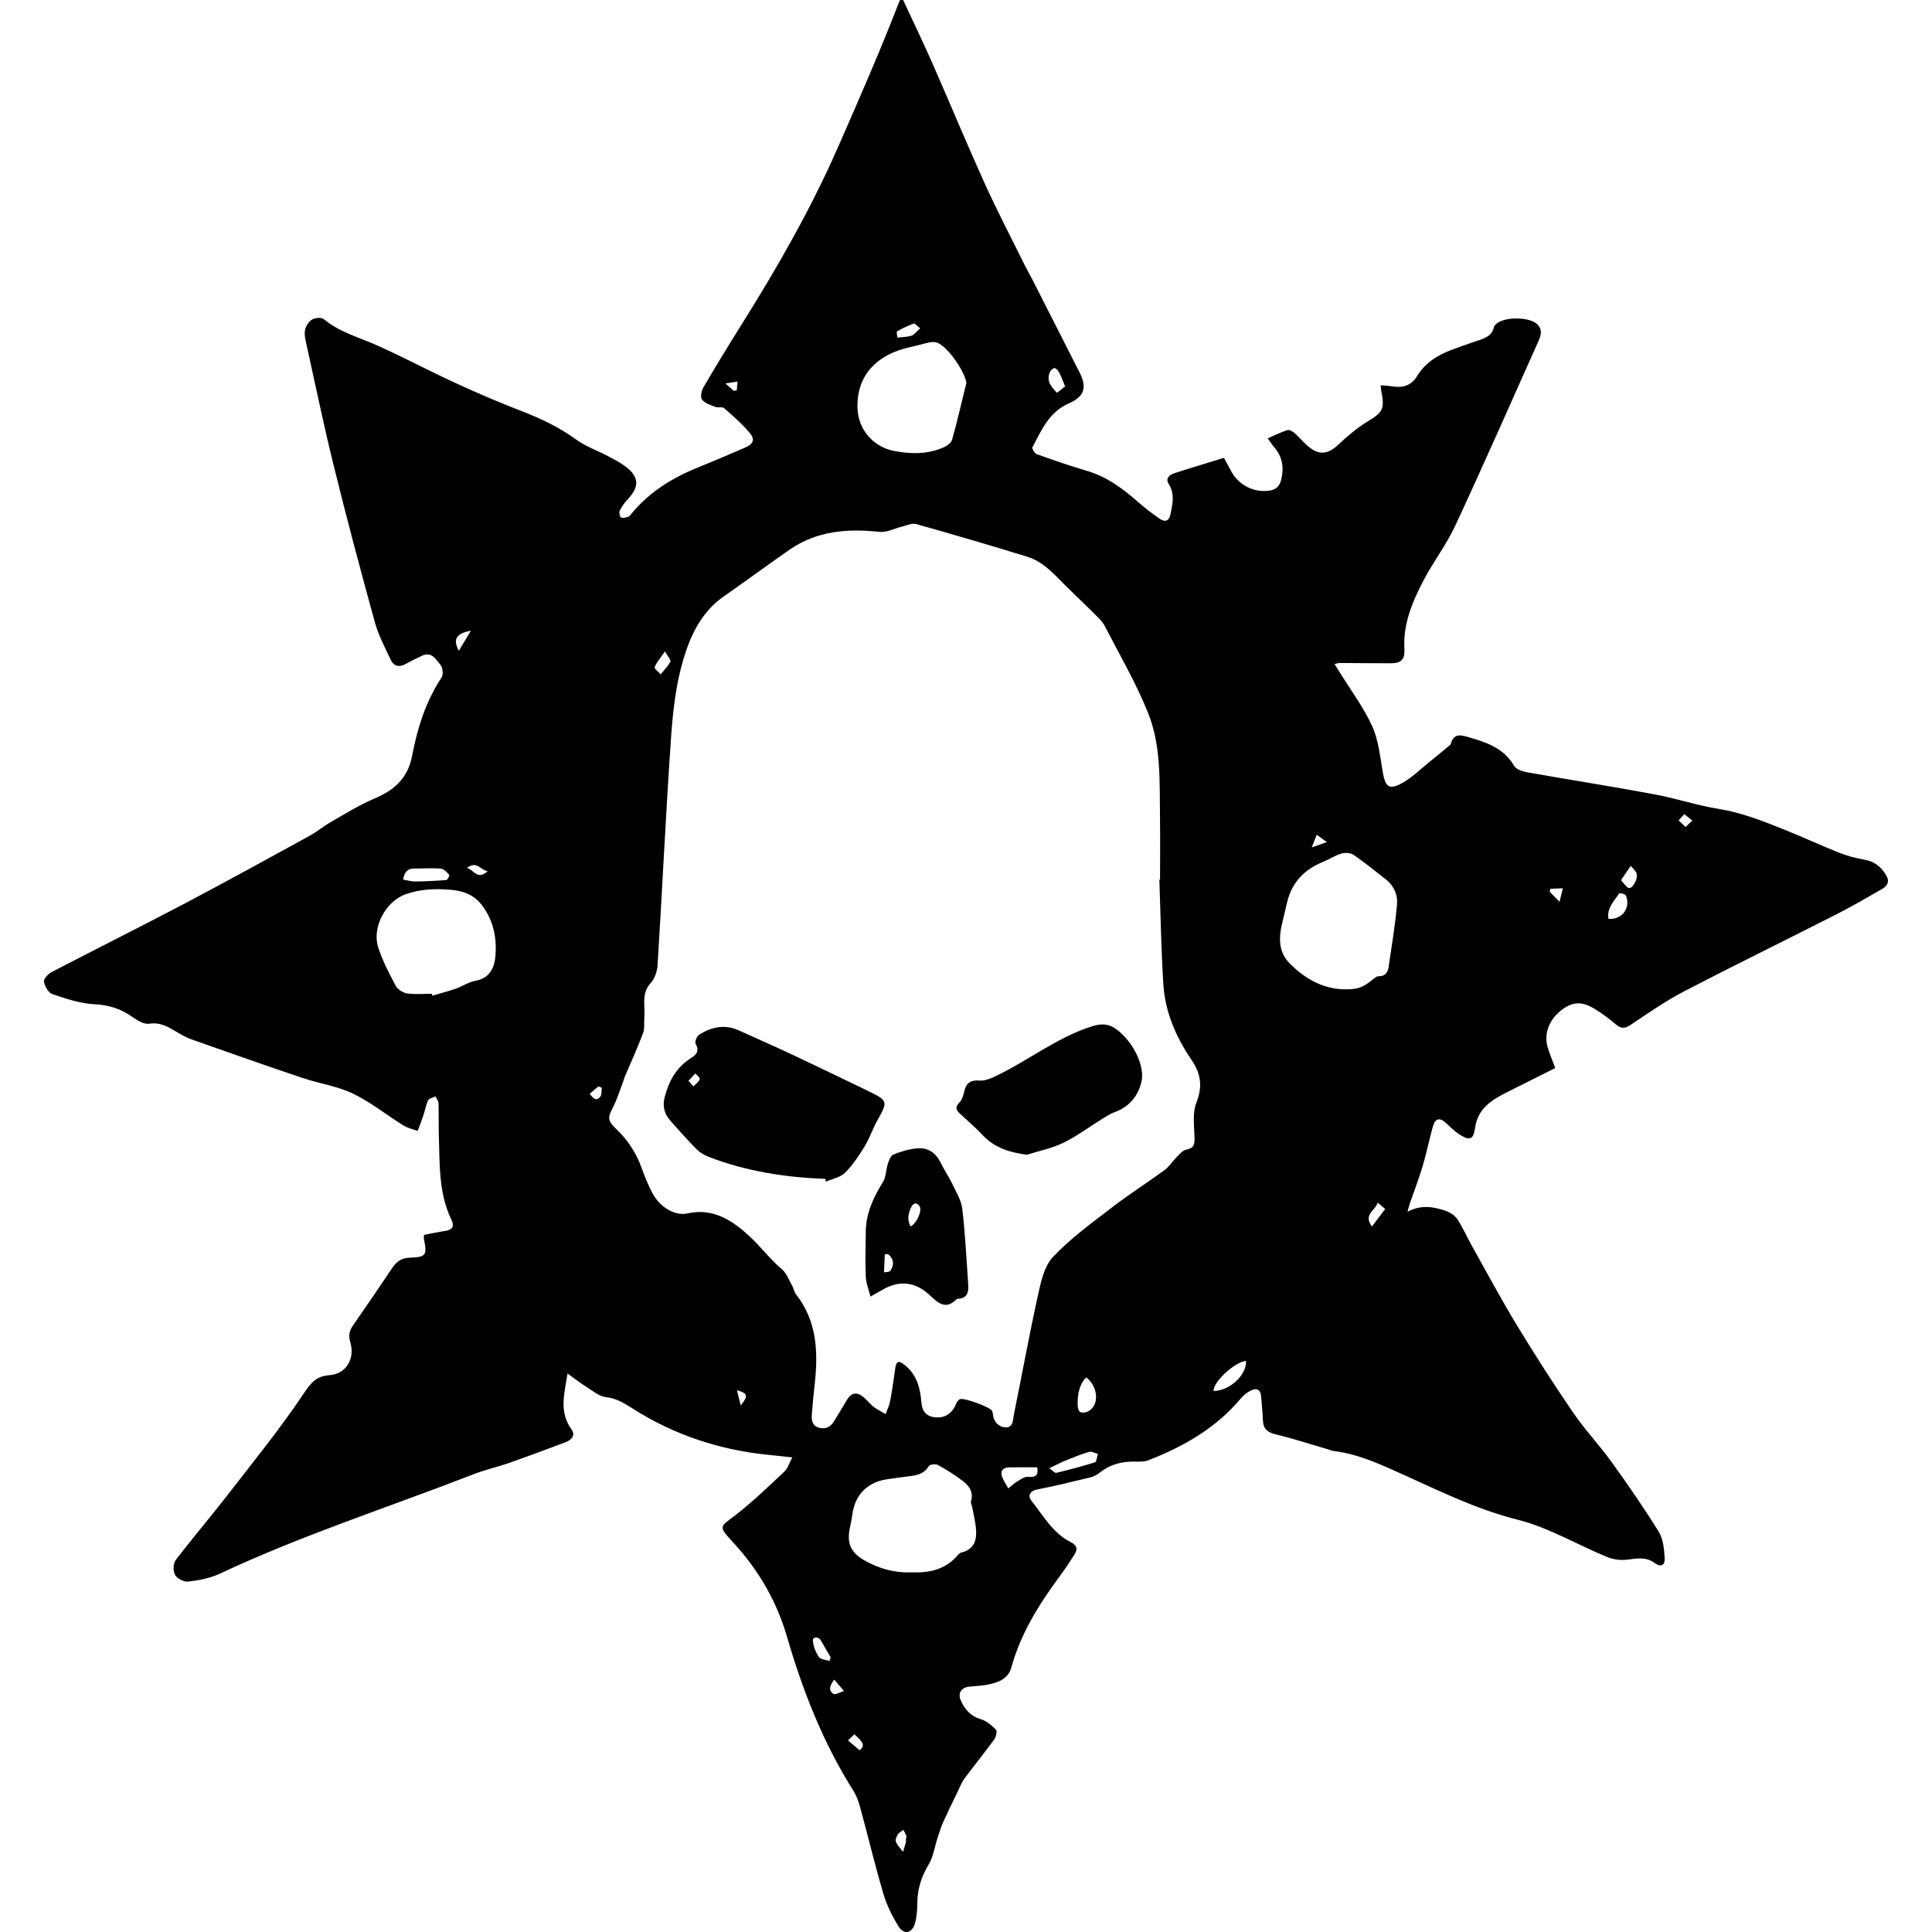
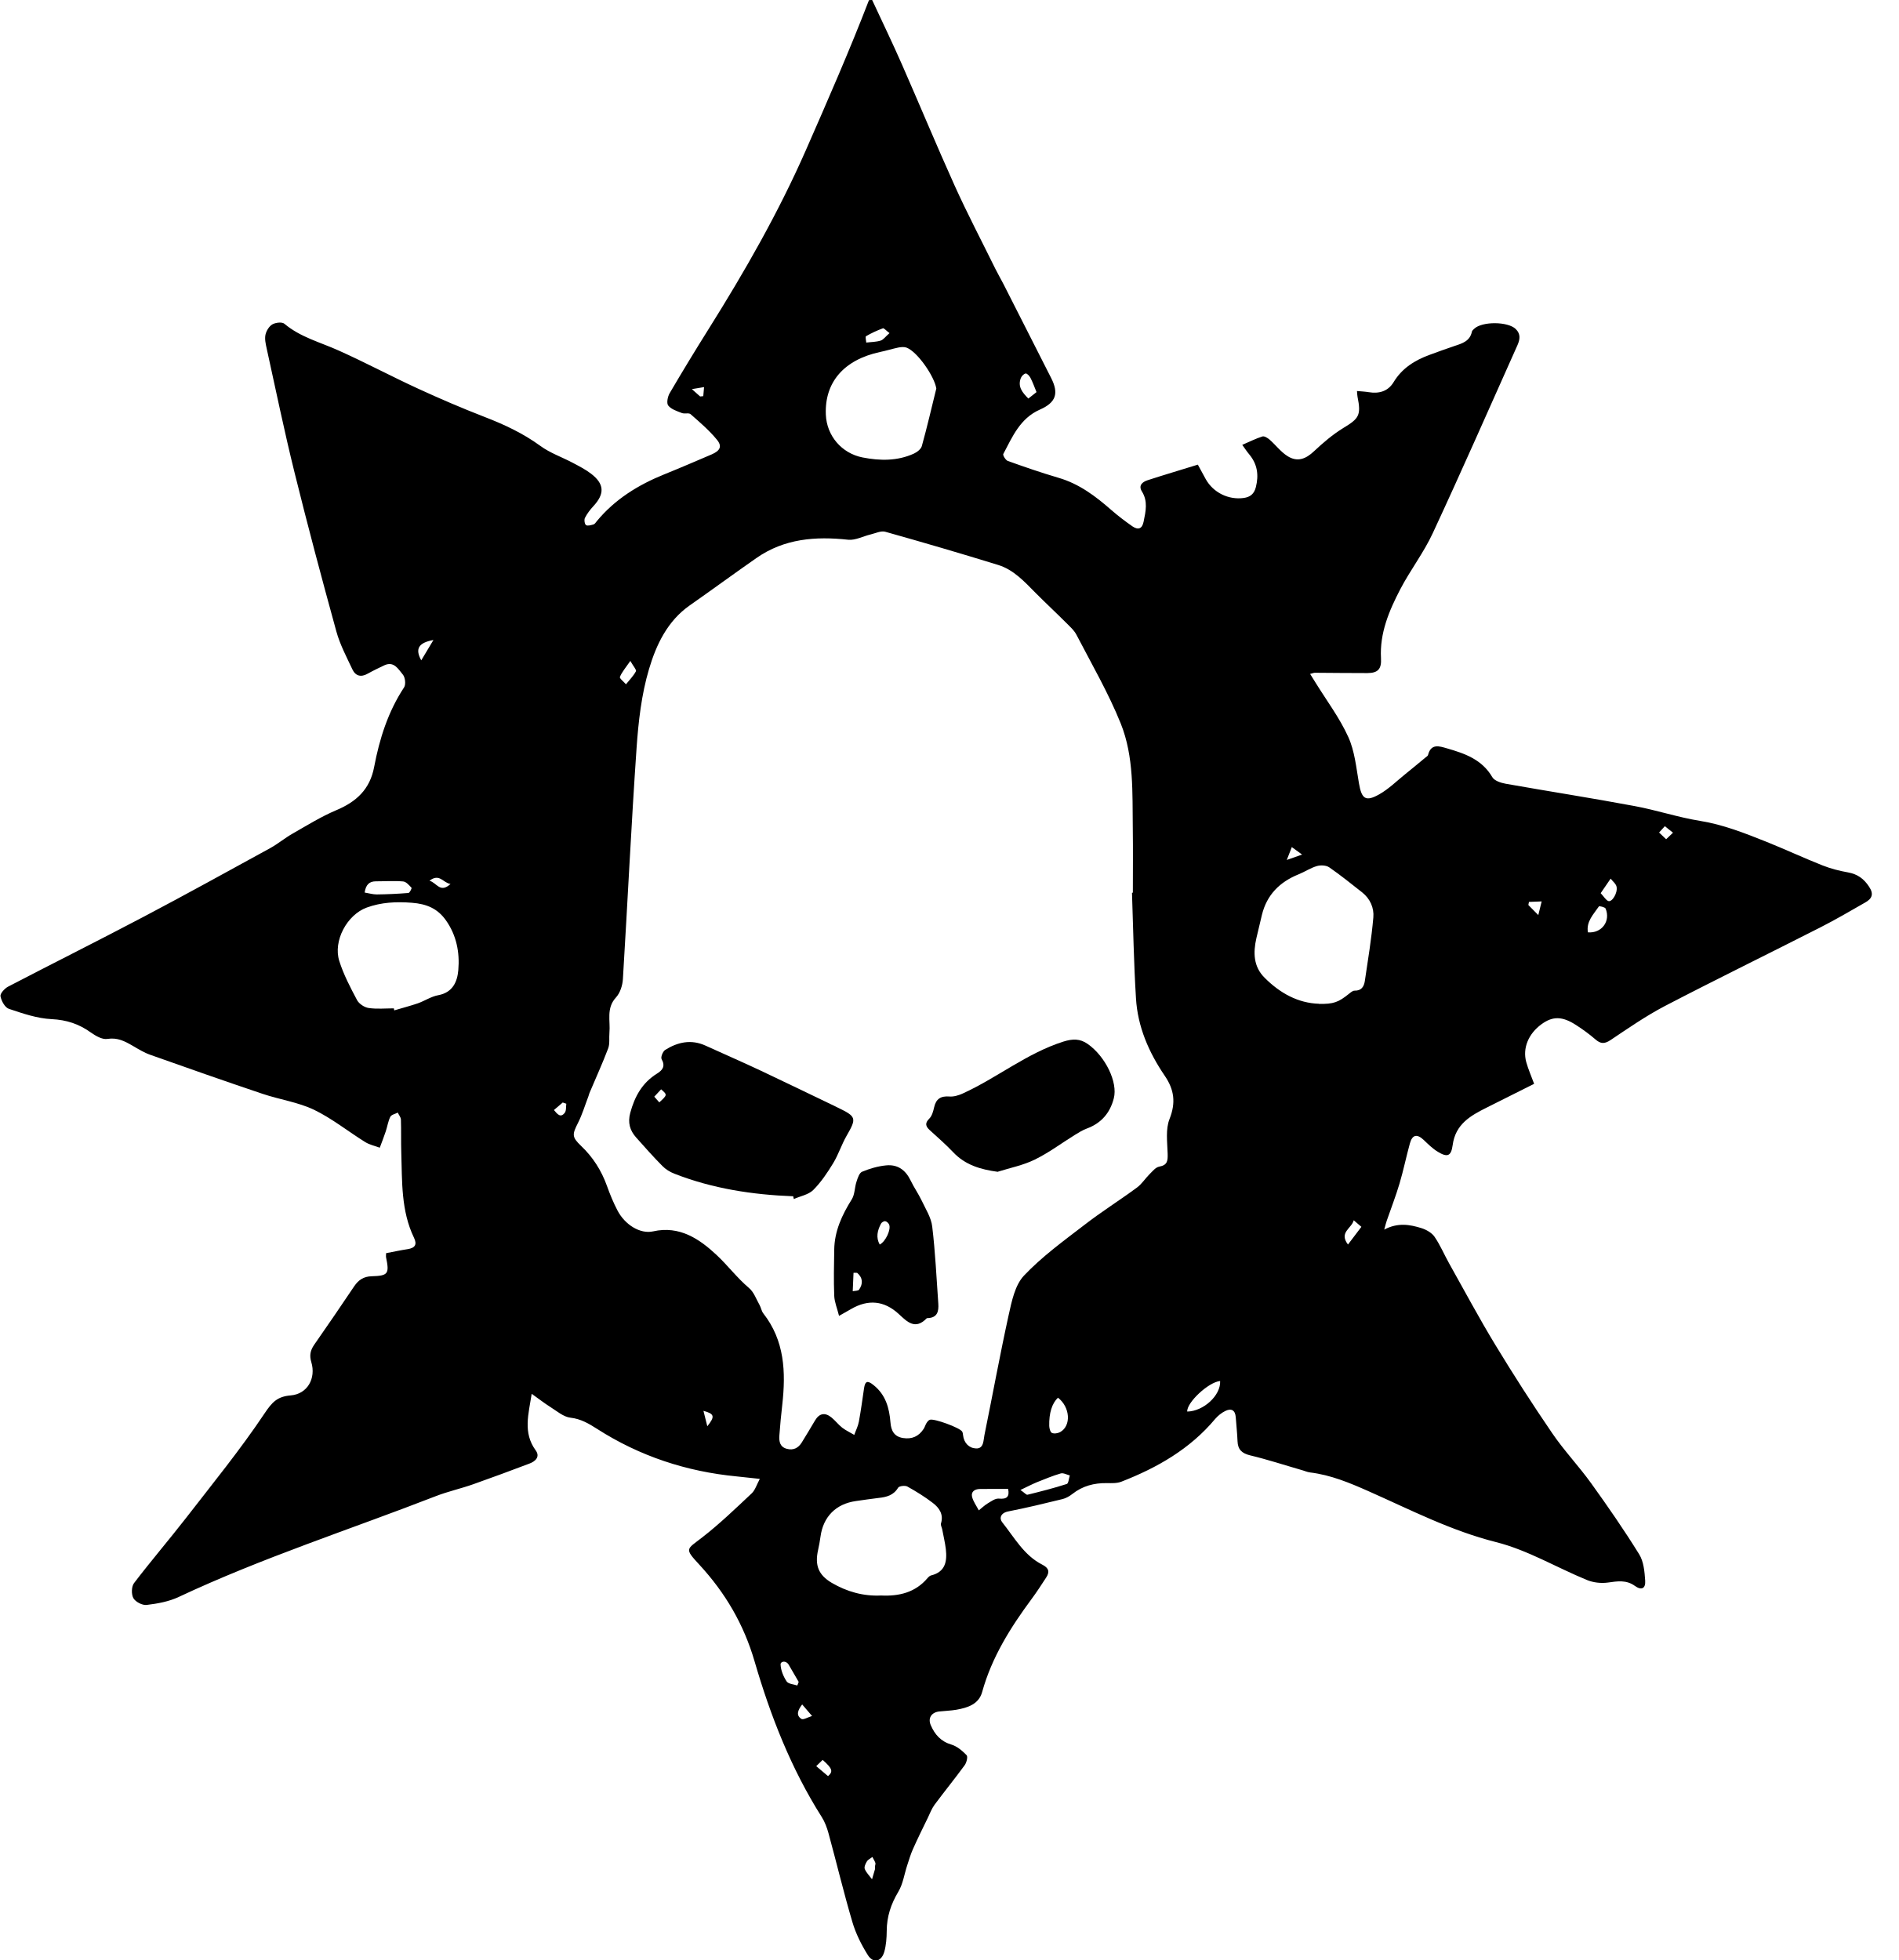
- <svg xmlns="http://www.w3.org/2000/svg" version="1.1" width="32" height="32" viewBox="0 0 32 32">
-   <path d="M14.959 0.001c0.162 0.349 0.33 0.696 0.485 1.048 0.29 0.66 0.566 1.326 0.862 1.981 0.208 0.46 0.443 0.908 0.666 1.361 0.043 0.085 0.090 0.167 0.134 0.252 0.258 0.508 0.517 1.017 0.775 1.526 0.128 0.252 0.080 0.4-0.183 0.515-0.324 0.143-0.449 0.443-0.598 0.725-0.011 0.020 0.038 0.1 0.071 0.113 0.273 0.098 0.548 0.193 0.826 0.275 0.339 0.098 0.607 0.301 0.865 0.528 0.109 0.095 0.224 0.183 0.344 0.266 0.090 0.061 0.158 0.044 0.182-0.078 0.034-0.168 0.073-0.332-0.029-0.494-0.060-0.097 0.010-0.154 0.092-0.181 0.27-0.088 0.543-0.168 0.821-0.255 0.049 0.089 0.089 0.163 0.129 0.237 0.123 0.219 0.372 0.342 0.621 0.307 0.105-0.015 0.169-0.066 0.197-0.176 0.050-0.198 0.026-0.376-0.109-0.537-0.038-0.045-0.070-0.095-0.113-0.154 0.117-0.050 0.221-0.103 0.329-0.137 0.031-0.010 0.085 0.024 0.117 0.051 0.1 0.088 0.184 0.202 0.295 0.271 0.159 0.099 0.295 0.048 0.431-0.082 0.148-0.139 0.305-0.273 0.478-0.379 0.255-0.154 0.292-0.207 0.231-0.509-0.005-0.024-0.005-0.049-0.009-0.094 0.069 0.006 0.132 0.009 0.193 0.019 0.169 0.028 0.315-0.015 0.405-0.164 0.138-0.228 0.346-0.357 0.586-0.445 0.137-0.050 0.272-0.1 0.41-0.145 0.125-0.041 0.251-0.079 0.282-0.233 0.004-0.018 0.023-0.033 0.036-0.046 0.129-0.125 0.552-0.122 0.68 0.003 0.084 0.082 0.068 0.172 0.028 0.263-0.458 1.023-0.909 2.050-1.382 3.067-0.148 0.32-0.369 0.606-0.532 0.919-0.182 0.35-0.337 0.715-0.314 1.125 0.010 0.172-0.045 0.241-0.222 0.242-0.286 0.001-0.572-0.004-0.858-0.005-0.019 0-0.036 0.009-0.076 0.019 0.034 0.055 0.061 0.099 0.089 0.143 0.182 0.293 0.392 0.574 0.534 0.885 0.105 0.231 0.13 0.5 0.174 0.756s0.107 0.307 0.331 0.181c0.154-0.087 0.285-0.217 0.425-0.33 0.112-0.089 0.221-0.182 0.331-0.272 0.015-0.013 0.038-0.025 0.041-0.041 0.049-0.193 0.187-0.143 0.308-0.108 0.291 0.084 0.572 0.181 0.74 0.47 0.034 0.059 0.14 0.094 0.219 0.108 0.7 0.124 1.402 0.233 2.102 0.364 0.359 0.066 0.709 0.184 1.068 0.242 0.38 0.061 0.731 0.201 1.082 0.341 0.306 0.123 0.607 0.263 0.914 0.385 0.134 0.053 0.276 0.090 0.418 0.115 0.155 0.028 0.26 0.103 0.346 0.235 0.081 0.123 0.043 0.196-0.063 0.256-0.243 0.139-0.485 0.281-0.735 0.408-0.843 0.429-1.693 0.844-2.532 1.28-0.31 0.162-0.599 0.362-0.89 0.558-0.098 0.065-0.16 0.063-0.246-0.011-0.098-0.085-0.204-0.162-0.314-0.233-0.227-0.148-0.384-0.149-0.568-0.014-0.211 0.154-0.31 0.389-0.248 0.616 0.033 0.119 0.084 0.233 0.129 0.356-0.258 0.129-0.517 0.26-0.776 0.389-0.265 0.132-0.509 0.271-0.554 0.612-0.025 0.184-0.088 0.203-0.245 0.107-0.083-0.051-0.155-0.123-0.227-0.191-0.109-0.103-0.186-0.089-0.226 0.055-0.060 0.217-0.105 0.439-0.169 0.655-0.061 0.206-0.139 0.405-0.209 0.608-0.013 0.035-0.020 0.070-0.041 0.145 0.222-0.118 0.419-0.083 0.609-0.023 0.078 0.025 0.166 0.075 0.211 0.14 0.093 0.135 0.157 0.29 0.238 0.434 0.25 0.445 0.49 0.895 0.755 1.332 0.296 0.488 0.606 0.969 0.928 1.441 0.194 0.285 0.435 0.538 0.637 0.819 0.272 0.377 0.537 0.761 0.783 1.157 0.074 0.119 0.088 0.283 0.098 0.43 0.009 0.13-0.061 0.163-0.167 0.087-0.142-0.103-0.287-0.076-0.445-0.055-0.11 0.015-0.238 0-0.341-0.043-0.494-0.203-0.967-0.488-1.479-0.617-0.739-0.186-1.401-0.529-2.084-0.831-0.308-0.137-0.616-0.265-0.953-0.306-0.049-0.006-0.095-0.028-0.144-0.041-0.278-0.080-0.554-0.171-0.835-0.238-0.135-0.033-0.201-0.094-0.206-0.231-0.005-0.13-0.020-0.26-0.029-0.39-0.008-0.119-0.074-0.152-0.172-0.103-0.061 0.030-0.119 0.076-0.163 0.128-0.411 0.492-0.947 0.798-1.532 1.026-0.071 0.028-0.158 0.024-0.237 0.023-0.207-0.003-0.396 0.046-0.562 0.177-0.046 0.036-0.102 0.069-0.158 0.083-0.295 0.071-0.591 0.144-0.888 0.202-0.127 0.024-0.151 0.114-0.099 0.178 0.197 0.247 0.354 0.539 0.651 0.69 0.109 0.055 0.128 0.118 0.065 0.213-0.076 0.118-0.153 0.236-0.237 0.349-0.344 0.465-0.65 0.951-0.806 1.517-0.055 0.201-0.237 0.257-0.42 0.29-0.094 0.016-0.189 0.018-0.285 0.029-0.123 0.015-0.184 0.108-0.134 0.223 0.065 0.152 0.164 0.266 0.337 0.317 0.093 0.028 0.179 0.102 0.248 0.173 0.023 0.024 0 0.12-0.031 0.163-0.159 0.218-0.331 0.429-0.492 0.646-0.046 0.063-0.075 0.139-0.109 0.211-0.083 0.169-0.166 0.339-0.243 0.51-0.038 0.085-0.065 0.176-0.094 0.265-0.048 0.145-0.069 0.306-0.145 0.434-0.12 0.201-0.188 0.405-0.189 0.638-0.001 0.114-0.009 0.233-0.040 0.342-0.048 0.164-0.182 0.192-0.27 0.050-0.104-0.167-0.196-0.35-0.251-0.538-0.142-0.48-0.258-0.967-0.39-1.45-0.025-0.090-0.059-0.183-0.109-0.262-0.5-0.79-0.838-1.653-1.097-2.544-0.176-0.603-0.477-1.116-0.899-1.574-0.253-0.273-0.211-0.248 0.044-0.446 0.285-0.221 0.546-0.473 0.809-0.72 0.056-0.053 0.080-0.139 0.132-0.236-0.149-0.016-0.262-0.029-0.374-0.040-0.821-0.079-1.585-0.33-2.281-0.776-0.133-0.085-0.265-0.164-0.435-0.183-0.114-0.013-0.221-0.107-0.326-0.173-0.1-0.063-0.194-0.137-0.307-0.217-0.051 0.331-0.145 0.633 0.065 0.923 0.076 0.105-0.005 0.181-0.104 0.217-0.303 0.115-0.608 0.228-0.914 0.336-0.203 0.071-0.415 0.118-0.614 0.196-1.399 0.544-2.832 1.004-4.194 1.644-0.159 0.075-0.345 0.109-0.522 0.13-0.070 0.009-0.182-0.049-0.217-0.11s-0.033-0.188 0.009-0.245c0.275-0.361 0.572-0.707 0.85-1.066 0.435-0.562 0.885-1.115 1.28-1.706 0.123-0.184 0.208-0.276 0.428-0.293 0.272-0.023 0.415-0.278 0.335-0.544-0.033-0.109-0.015-0.192 0.046-0.281 0.221-0.317 0.439-0.636 0.653-0.956 0.070-0.104 0.155-0.16 0.285-0.164 0.27-0.008 0.291-0.040 0.236-0.307-0.004-0.019 0-0.039 0-0.070 0.119-0.023 0.236-0.048 0.352-0.066 0.119-0.019 0.157-0.074 0.102-0.187-0.212-0.44-0.192-0.915-0.207-1.386-0.006-0.181 0-0.361-0.006-0.542-0.001-0.039-0.034-0.075-0.051-0.114-0.041 0.021-0.104 0.034-0.122 0.068-0.036 0.073-0.048 0.158-0.074 0.237-0.030 0.090-0.065 0.179-0.098 0.268-0.080-0.030-0.168-0.048-0.238-0.092-0.28-0.174-0.54-0.385-0.835-0.527-0.262-0.125-0.563-0.167-0.841-0.261-0.612-0.206-1.221-0.42-1.83-0.636-0.103-0.036-0.198-0.095-0.293-0.151-0.127-0.073-0.245-0.135-0.408-0.109-0.083 0.014-0.192-0.050-0.27-0.105-0.193-0.139-0.395-0.206-0.64-0.218-0.236-0.011-0.47-0.092-0.697-0.168-0.065-0.021-0.124-0.129-0.138-0.206-0.008-0.045 0.069-0.128 0.125-0.157 0.737-0.384 1.481-0.755 2.216-1.142 0.691-0.364 1.376-0.742 2.060-1.117 0.127-0.070 0.24-0.166 0.366-0.237 0.233-0.133 0.464-0.277 0.71-0.381 0.33-0.138 0.552-0.341 0.621-0.707 0.087-0.46 0.227-0.903 0.489-1.299 0.031-0.048 0.018-0.163-0.020-0.208-0.074-0.087-0.144-0.226-0.305-0.15-0.090 0.043-0.182 0.087-0.268 0.135-0.11 0.063-0.199 0.040-0.251-0.069-0.095-0.203-0.203-0.405-0.262-0.62-0.238-0.864-0.469-1.729-0.683-2.6-0.166-0.67-0.305-1.347-0.454-2.021-0.016-0.073-0.034-0.153-0.019-0.223 0.014-0.063 0.059-0.137 0.112-0.168s0.158-0.043 0.197-0.010c0.261 0.219 0.584 0.301 0.885 0.436 0.438 0.196 0.862 0.423 1.298 0.623 0.354 0.163 0.712 0.317 1.076 0.458 0.325 0.125 0.633 0.268 0.917 0.475 0.159 0.117 0.355 0.184 0.532 0.278 0.102 0.054 0.206 0.107 0.296 0.176 0.219 0.168 0.226 0.329 0.039 0.53-0.054 0.058-0.103 0.123-0.138 0.192-0.015 0.030-0.005 0.102 0.018 0.117 0.028 0.018 0.083 0 0.123-0.011 0.021-0.006 0.036-0.033 0.053-0.053 0.295-0.357 0.675-0.592 1.1-0.764 0.26-0.105 0.518-0.216 0.775-0.326 0.138-0.060 0.176-0.132 0.085-0.241-0.125-0.153-0.28-0.285-0.429-0.416-0.030-0.026-0.099-0.001-0.143-0.019-0.079-0.031-0.173-0.060-0.222-0.122-0.030-0.038-0.010-0.144 0.023-0.201 0.208-0.355 0.421-0.705 0.64-1.053 0.588-0.938 1.136-1.895 1.584-2.913 0.356-0.811 0.711-1.621 1.030-2.448 0.018-0.003 0.038-0.003 0.058-0.003zM19.204 14.571c0.004 0 0.008 0 0.010 0 0-0.351 0.004-0.702-0.001-1.052-0.008-0.577 0.021-1.166-0.196-1.708-0.201-0.499-0.474-0.969-0.722-1.448-0.040-0.078-0.113-0.14-0.176-0.204-0.163-0.163-0.332-0.32-0.494-0.483-0.181-0.183-0.356-0.376-0.608-0.454-0.612-0.189-1.226-0.369-1.842-0.542-0.070-0.020-0.159 0.024-0.238 0.043-0.123 0.029-0.25 0.099-0.367 0.087-0.533-0.058-1.042-0.019-1.496 0.297-0.366 0.255-0.725 0.519-1.091 0.775s-0.548 0.646-0.665 1.041c-0.123 0.414-0.173 0.855-0.203 1.289-0.087 1.255-0.145 2.512-0.223 3.768-0.006 0.103-0.045 0.226-0.113 0.3-0.163 0.177-0.089 0.381-0.107 0.576-0.008 0.087 0.009 0.179-0.021 0.257-0.093 0.246-0.203 0.485-0.305 0.727-0.008 0.019-0.011 0.039-0.018 0.056-0.055 0.143-0.099 0.292-0.168 0.429-0.097 0.192-0.104 0.231 0.051 0.379 0.193 0.184 0.33 0.4 0.42 0.65 0.049 0.137 0.104 0.272 0.171 0.4 0.122 0.237 0.372 0.391 0.583 0.344 0.434-0.098 0.76 0.127 1.037 0.386 0.181 0.169 0.335 0.375 0.529 0.539 0.079 0.066 0.118 0.182 0.172 0.277 0.024 0.043 0.031 0.098 0.061 0.137 0.349 0.445 0.369 0.958 0.31 1.489-0.019 0.169-0.036 0.339-0.048 0.509-0.006 0.093 0.009 0.183 0.122 0.213 0.107 0.029 0.187-0.013 0.243-0.102 0.074-0.119 0.145-0.24 0.217-0.36 0.070-0.118 0.162-0.137 0.27-0.049 0.061 0.050 0.112 0.117 0.174 0.166 0.060 0.046 0.132 0.079 0.197 0.118 0.025-0.071 0.061-0.14 0.075-0.214 0.034-0.182 0.058-0.366 0.085-0.548 0.018-0.118 0.058-0.129 0.154-0.051 0.199 0.158 0.258 0.374 0.277 0.609 0.010 0.132 0.058 0.232 0.206 0.255 0.145 0.023 0.256-0.028 0.335-0.148 0.019-0.029 0.028-0.064 0.046-0.094 0.014-0.023 0.034-0.049 0.056-0.056 0.069-0.025 0.49 0.13 0.527 0.192 0.010 0.016 0.013 0.038 0.015 0.058 0.014 0.129 0.097 0.213 0.212 0.218 0.129 0.005 0.119-0.132 0.137-0.217 0.133-0.652 0.252-1.308 0.395-1.958 0.050-0.226 0.103-0.49 0.25-0.646 0.293-0.311 0.647-0.567 0.988-0.829 0.277-0.214 0.574-0.401 0.858-0.609 0.079-0.058 0.134-0.148 0.204-0.217 0.049-0.048 0.1-0.114 0.159-0.124 0.138-0.025 0.14-0.1 0.137-0.216-0.006-0.188-0.035-0.396 0.031-0.562 0.105-0.266 0.076-0.478-0.078-0.705-0.261-0.382-0.443-0.801-0.47-1.267-0.036-0.576-0.045-1.147-0.065-1.719zM22.251 16.386c0.238 0.004 0.317-0.025 0.492-0.166 0.026-0.021 0.060-0.050 0.089-0.050 0.112 0.003 0.154-0.066 0.168-0.155 0.051-0.345 0.109-0.691 0.139-1.038 0.014-0.154-0.051-0.306-0.183-0.41-0.177-0.139-0.352-0.281-0.538-0.409-0.050-0.034-0.14-0.038-0.201-0.020-0.104 0.030-0.197 0.094-0.298 0.135-0.307 0.124-0.518 0.334-0.598 0.662-0.030 0.127-0.061 0.252-0.090 0.379-0.054 0.236-0.049 0.465 0.133 0.646 0.25 0.252 0.548 0.416 0.888 0.426zM15.104 26.042c0.293 0.014 0.559-0.048 0.759-0.283 0.016-0.019 0.038-0.039 0.059-0.044 0.235-0.058 0.262-0.232 0.24-0.429-0.013-0.108-0.039-0.214-0.059-0.322-0.006-0.033-0.029-0.070-0.020-0.098 0.045-0.148-0.029-0.255-0.133-0.334-0.13-0.1-0.272-0.188-0.416-0.268-0.038-0.021-0.134-0.009-0.15 0.019-0.075 0.125-0.189 0.153-0.317 0.167-0.124 0.014-0.248 0.034-0.372 0.051-0.326 0.046-0.533 0.256-0.577 0.579-0.010 0.074-0.024 0.148-0.040 0.221-0.055 0.248 0.006 0.405 0.223 0.534 0.248 0.145 0.517 0.221 0.805 0.207zM7.154 16.458c0.003 0.011 0.004 0.023 0.006 0.034 0.128-0.038 0.258-0.071 0.385-0.115 0.113-0.040 0.218-0.112 0.334-0.133 0.237-0.044 0.311-0.221 0.327-0.41 0.025-0.288-0.030-0.571-0.204-0.815-0.135-0.189-0.31-0.265-0.554-0.283-0.258-0.020-0.499-0.008-0.736 0.078-0.324 0.118-0.553 0.546-0.449 0.873 0.070 0.222 0.181 0.433 0.291 0.64 0.033 0.060 0.119 0.117 0.188 0.127 0.134 0.020 0.275 0.006 0.413 0.006zM16.006 6.34c-0.030-0.193-0.303-0.594-0.484-0.665-0.039-0.015-0.089-0.010-0.13-0.003-0.102 0.021-0.202 0.053-0.305 0.074-0.588 0.127-0.905 0.493-0.884 1.022 0.014 0.346 0.258 0.631 0.597 0.699 0.285 0.056 0.567 0.061 0.838-0.061 0.053-0.024 0.118-0.074 0.132-0.124 0.087-0.312 0.159-0.627 0.237-0.942zM6.677 14.569c0.068 0.011 0.133 0.031 0.198 0.031 0.173-0.002 0.345-0.010 0.517-0.024 0.020-0.001 0.058-0.078 0.050-0.085-0.039-0.041-0.087-0.099-0.137-0.103-0.147-0.013-0.296-0.002-0.445-0.002-0.108 0-0.164 0.056-0.183 0.183zM17.38 24.32c0.066 0.045 0.094 0.080 0.113 0.076 0.216-0.053 0.431-0.108 0.643-0.176 0.028-0.009 0.033-0.092 0.049-0.139-0.050-0.013-0.105-0.045-0.148-0.033-0.134 0.039-0.263 0.093-0.392 0.145-0.079 0.033-0.155 0.073-0.265 0.125zM17.18 24.303c-0.163 0-0.312-0.001-0.462 0.001-0.080 0.001-0.148 0.040-0.128 0.127 0.019 0.078 0.071 0.148 0.11 0.222 0.048-0.038 0.093-0.081 0.144-0.113 0.058-0.034 0.124-0.084 0.182-0.079 0.134 0.013 0.178-0.031 0.153-0.158zM17.992 22.813c-0.098 0.092-0.148 0.252-0.143 0.462 0.001 0.040 0.018 0.103 0.045 0.114 0.036 0.016 0.098 0.006 0.135-0.015 0.181-0.102 0.163-0.406-0.038-0.561zM20.638 22.541c-0.192 0.018-0.549 0.355-0.537 0.499 0.265-0.005 0.549-0.263 0.537-0.499zM26.64 15.219c0.226 0.019 0.375-0.182 0.29-0.387-0.010-0.024-0.104-0.045-0.11-0.035-0.087 0.129-0.209 0.245-0.179 0.423zM17.641 6.4c-0.036-0.089-0.063-0.164-0.099-0.233-0.016-0.030-0.054-0.073-0.078-0.070-0.030 0.004-0.066 0.043-0.079 0.075-0.054 0.14 0.026 0.236 0.123 0.334 0.045-0.036 0.087-0.070 0.133-0.105zM13.737 27.512c0.008-0.020 0.015-0.039 0.023-0.059-0.055-0.094-0.109-0.188-0.164-0.282-0.045-0.075-0.134-0.054-0.132-0.003 0.004 0.095 0.046 0.197 0.1 0.278 0.028 0.041 0.114 0.045 0.173 0.065zM15.243 5.438c-0.055-0.041-0.092-0.085-0.108-0.079-0.095 0.035-0.188 0.078-0.276 0.129-0.014 0.008 0.001 0.068 0.004 0.104 0.079-0.010 0.162-0.009 0.237-0.033 0.045-0.016 0.080-0.068 0.143-0.122zM26.849 14.579c0.056 0.060 0.084 0.113 0.125 0.128 0.059 0.021 0.154-0.13 0.134-0.233-0.010-0.049-0.063-0.089-0.097-0.133-0.050 0.075-0.102 0.15-0.163 0.238zM11.014 10.788c-0.076 0.112-0.138 0.181-0.171 0.262-0.009 0.023 0.064 0.079 0.099 0.12 0.056-0.070 0.122-0.135 0.163-0.213 0.011-0.023-0.043-0.082-0.092-0.169zM15.004 30.466c0.002-0.020 0.013-0.041 0.008-0.059-0.011-0.034-0.033-0.065-0.049-0.098-0.031 0.024-0.071 0.043-0.090 0.073-0.023 0.036-0.048 0.093-0.034 0.124 0.025 0.061 0.078 0.112 0.118 0.167 0.016-0.054 0.033-0.109 0.048-0.163 0.002-0.014 0-0.029 0-0.044zM22.724 20.315c0.081-0.108 0.149-0.196 0.219-0.29-0.045-0.039-0.078-0.066-0.125-0.107-0.034 0.134-0.246 0.196-0.094 0.396zM7.799 10.447c-0.242 0.044-0.303 0.142-0.199 0.332 0.069-0.114 0.125-0.208 0.199-0.332zM14.239 28.99c0.085-0.075 0.074-0.122-0.088-0.265-0.030 0.029-0.061 0.059-0.105 0.102 0.074 0.061 0.133 0.112 0.193 0.163zM13.818 27.819c-0.071 0.095-0.105 0.177-0.013 0.237 0.030 0.019 0.1-0.025 0.174-0.048-0.068-0.079-0.109-0.128-0.162-0.189zM7.734 14.376c0.122 0.034 0.172 0.209 0.344 0.053-0.124-0.018-0.178-0.179-0.344-0.053zM25.831 14.936c0.025-0.102 0.040-0.163 0.055-0.223-0.069 0.002-0.138 0.005-0.207 0.008-0.004 0.018-0.008 0.034-0.010 0.051 0.041 0.041 0.081 0.083 0.162 0.164zM9.968 18.015c-0.019-0.006-0.039-0.013-0.058-0.020-0.048 0.040-0.094 0.081-0.144 0.123 0.058 0.070 0.109 0.132 0.176 0.046 0.028-0.035 0.019-0.099 0.026-0.149zM21.808 13.827c-0.033 0.083-0.056 0.147-0.081 0.209 0.074-0.026 0.147-0.051 0.25-0.088-0.070-0.050-0.102-0.073-0.168-0.122zM27.897 13.485c-0.033 0.035-0.060 0.065-0.094 0.103 0.043 0.040 0.076 0.073 0.115 0.11 0.041-0.039 0.074-0.070 0.112-0.107-0.050-0.040-0.088-0.069-0.133-0.107zM12.269 23.279c0.129-0.16 0.117-0.203-0.063-0.252 0.020 0.080 0.039 0.154 0.063 0.252zM12.152 6.472c0.018-0.001 0.034-0.004 0.051-0.005 0.004-0.049 0.008-0.099 0.013-0.148-0.055 0.009-0.11 0.018-0.199 0.033 0.065 0.058 0.1 0.089 0.135 0.12z" />
-   <path d="M13.671 19.526c-0.665-0.025-1.315-0.125-1.938-0.367-0.073-0.028-0.145-0.073-0.199-0.128-0.148-0.149-0.287-0.307-0.428-0.465-0.102-0.115-0.138-0.242-0.095-0.401 0.071-0.267 0.196-0.492 0.436-0.641 0.090-0.056 0.14-0.119 0.075-0.236-0.018-0.031 0.020-0.127 0.059-0.151 0.204-0.128 0.424-0.176 0.657-0.070 0.3 0.137 0.603 0.268 0.902 0.409 0.408 0.192 0.811 0.389 1.216 0.583 0.014 0.006 0.026 0.014 0.040 0.020 0.307 0.148 0.311 0.172 0.144 0.462-0.082 0.143-0.132 0.303-0.217 0.444-0.095 0.155-0.199 0.312-0.327 0.44-0.078 0.076-0.209 0.099-0.316 0.147-0.005-0.014-0.008-0.030-0.010-0.045zM11.485 17.994c0.133-0.122 0.133-0.123 0.030-0.213-0.035 0.039-0.071 0.078-0.112 0.12 0.031 0.036 0.056 0.065 0.082 0.093z" />
-   <path d="M17.012 19.127c-0.287-0.039-0.533-0.112-0.73-0.32-0.12-0.127-0.253-0.242-0.382-0.361-0.065-0.060-0.084-0.112-0.008-0.187 0.045-0.044 0.065-0.12 0.080-0.186 0.031-0.138 0.109-0.187 0.25-0.176 0.070 0.006 0.151-0.019 0.217-0.049 0.562-0.256 1.047-0.658 1.644-0.848 0.147-0.046 0.27-0.050 0.396 0.040 0.286 0.201 0.494 0.623 0.425 0.887-0.061 0.238-0.204 0.406-0.44 0.493-0.069 0.025-0.133 0.066-0.197 0.105-0.217 0.134-0.423 0.29-0.651 0.401-0.187 0.093-0.401 0.135-0.604 0.199z" />
-   <path d="M14.418 21.476c-0.030-0.122-0.074-0.223-0.078-0.327-0.010-0.25-0.004-0.5 0-0.751 0.004-0.306 0.128-0.569 0.287-0.824 0.050-0.080 0.045-0.193 0.076-0.288 0.019-0.059 0.045-0.143 0.092-0.162 0.123-0.051 0.256-0.090 0.387-0.103 0.192-0.020 0.321 0.075 0.404 0.248 0.054 0.112 0.125 0.213 0.179 0.325 0.065 0.139 0.155 0.278 0.173 0.426 0.050 0.416 0.069 0.836 0.099 1.255 0.009 0.127-0.015 0.233-0.176 0.237-0.005 0-0.011 0.001-0.014 0.004-0.188 0.194-0.319 0.056-0.459-0.074-0.235-0.214-0.495-0.24-0.772-0.079-0.054 0.031-0.107 0.060-0.199 0.113zM15.083 20.314c0.097-0.049 0.188-0.248 0.153-0.327-0.011-0.024-0.040-0.051-0.064-0.054-0.023-0.003-0.060 0.020-0.070 0.043-0.056 0.108-0.085 0.221-0.019 0.339zM14.715 20.775c-0.020 0-0.040 0-0.060-0.001-0.004 0.1-0.009 0.201-0.013 0.301 0.035-0.008 0.089-0.004 0.104-0.026 0.065-0.095 0.063-0.192-0.031-0.273z" />
+ <svg xmlns="http://www.w3.org/2000/svg" version="1.1" width="31" height="32" viewBox="0 0 31 32">
+   <path d="M14.238 0c0.162 0.349 0.33 0.696 0.485 1.049 0.29 0.66 0.566 1.326 0.862 1.982 0.208 0.46 0.443 0.908 0.666 1.361 0.043 0.085 0.090 0.167 0.134 0.252 0.258 0.508 0.517 1.017 0.775 1.527 0.128 0.252 0.080 0.4-0.183 0.516-0.324 0.143-0.449 0.443-0.598 0.725-0.011 0.020 0.038 0.1 0.072 0.113 0.273 0.098 0.548 0.193 0.827 0.275 0.339 0.098 0.607 0.301 0.866 0.528 0.109 0.095 0.225 0.183 0.344 0.266 0.090 0.061 0.158 0.044 0.182-0.078 0.034-0.168 0.073-0.332-0.029-0.494-0.060-0.097 0.010-0.154 0.092-0.181 0.27-0.088 0.543-0.168 0.822-0.255 0.049 0.089 0.089 0.163 0.129 0.237 0.123 0.22 0.373 0.342 0.621 0.307 0.105-0.015 0.169-0.066 0.197-0.176 0.050-0.198 0.026-0.376-0.109-0.537-0.038-0.045-0.070-0.095-0.113-0.154 0.117-0.050 0.221-0.103 0.329-0.137 0.031-0.010 0.085 0.024 0.117 0.051 0.1 0.088 0.184 0.202 0.295 0.271 0.159 0.099 0.295 0.048 0.432-0.082 0.148-0.139 0.305-0.273 0.478-0.379 0.255-0.154 0.292-0.207 0.231-0.509-0.005-0.024-0.005-0.049-0.009-0.094 0.069 0.006 0.132 0.009 0.193 0.019 0.169 0.028 0.315-0.015 0.405-0.164 0.138-0.228 0.346-0.357 0.586-0.445 0.137-0.050 0.272-0.1 0.41-0.146 0.125-0.041 0.251-0.079 0.282-0.233 0.004-0.018 0.023-0.033 0.036-0.046 0.129-0.125 0.552-0.122 0.68 0.003 0.084 0.082 0.068 0.172 0.028 0.263-0.458 1.024-0.909 2.051-1.382 3.068-0.148 0.32-0.369 0.606-0.532 0.919-0.182 0.35-0.337 0.715-0.314 1.125 0.010 0.172-0.045 0.241-0.222 0.242-0.286 0.001-0.572-0.004-0.858-0.005-0.019 0-0.036 0.009-0.077 0.019 0.034 0.055 0.061 0.099 0.089 0.143 0.182 0.294 0.393 0.575 0.534 0.886 0.105 0.231 0.13 0.501 0.174 0.756s0.107 0.307 0.331 0.181c0.154-0.087 0.285-0.217 0.425-0.33 0.112-0.089 0.221-0.182 0.331-0.272 0.015-0.013 0.038-0.025 0.041-0.041 0.049-0.193 0.187-0.143 0.309-0.108 0.291 0.084 0.572 0.181 0.74 0.47 0.034 0.059 0.14 0.094 0.22 0.108 0.7 0.124 1.402 0.233 2.102 0.364 0.359 0.066 0.709 0.184 1.069 0.242 0.38 0.061 0.731 0.201 1.083 0.341 0.306 0.123 0.607 0.263 0.914 0.385 0.134 0.053 0.276 0.090 0.418 0.115 0.156 0.028 0.26 0.103 0.346 0.235 0.082 0.123 0.043 0.196-0.063 0.256-0.243 0.139-0.485 0.281-0.735 0.408-0.843 0.429-1.693 0.844-2.533 1.281-0.31 0.162-0.6 0.363-0.891 0.558-0.098 0.065-0.161 0.063-0.246-0.011-0.098-0.085-0.204-0.162-0.314-0.233-0.227-0.148-0.384-0.149-0.568-0.014-0.211 0.154-0.31 0.389-0.248 0.616 0.033 0.119 0.084 0.233 0.129 0.356-0.258 0.129-0.517 0.26-0.776 0.389-0.265 0.132-0.509 0.271-0.554 0.612-0.025 0.184-0.088 0.203-0.245 0.107-0.083-0.051-0.156-0.123-0.227-0.191-0.109-0.103-0.186-0.089-0.226 0.055-0.060 0.217-0.105 0.439-0.169 0.655-0.061 0.206-0.139 0.405-0.209 0.608-0.013 0.035-0.020 0.070-0.041 0.145 0.222-0.118 0.419-0.083 0.61-0.023 0.078 0.025 0.166 0.075 0.211 0.14 0.093 0.135 0.157 0.29 0.238 0.434 0.25 0.445 0.49 0.896 0.755 1.332 0.296 0.488 0.606 0.97 0.928 1.441 0.194 0.285 0.435 0.538 0.637 0.819 0.272 0.378 0.537 0.761 0.783 1.158 0.074 0.119 0.088 0.284 0.098 0.43 0.009 0.13-0.061 0.163-0.167 0.087-0.142-0.103-0.287-0.077-0.445-0.055-0.11 0.015-0.238 0-0.341-0.043-0.494-0.203-0.967-0.488-1.479-0.617-0.739-0.186-1.401-0.529-2.085-0.832-0.309-0.137-0.616-0.265-0.953-0.306-0.049-0.006-0.095-0.028-0.144-0.041-0.278-0.080-0.554-0.171-0.835-0.238-0.135-0.033-0.201-0.094-0.206-0.231-0.005-0.13-0.020-0.26-0.029-0.39-0.008-0.119-0.074-0.152-0.172-0.103-0.061 0.030-0.119 0.077-0.163 0.128-0.411 0.492-0.947 0.798-1.533 1.026-0.072 0.028-0.158 0.024-0.237 0.023-0.207-0.003-0.396 0.046-0.562 0.177-0.046 0.036-0.102 0.069-0.158 0.083-0.295 0.072-0.591 0.144-0.888 0.202-0.127 0.024-0.151 0.114-0.099 0.178 0.197 0.247 0.354 0.539 0.651 0.69 0.109 0.055 0.128 0.118 0.065 0.213-0.077 0.118-0.153 0.236-0.237 0.349-0.344 0.465-0.65 0.951-0.807 1.518-0.055 0.201-0.237 0.257-0.42 0.29-0.094 0.016-0.189 0.018-0.285 0.029-0.123 0.015-0.184 0.108-0.134 0.223 0.065 0.152 0.164 0.266 0.337 0.317 0.093 0.028 0.179 0.102 0.248 0.173 0.023 0.024 0 0.12-0.031 0.163-0.159 0.218-0.331 0.429-0.492 0.646-0.046 0.063-0.075 0.139-0.109 0.211-0.083 0.169-0.166 0.339-0.243 0.511-0.038 0.085-0.065 0.176-0.094 0.265-0.048 0.145-0.069 0.306-0.146 0.434-0.12 0.201-0.188 0.405-0.189 0.639-0.001 0.114-0.009 0.233-0.040 0.342-0.048 0.164-0.182 0.192-0.27 0.050-0.104-0.167-0.196-0.35-0.251-0.538-0.142-0.48-0.258-0.967-0.39-1.45-0.025-0.090-0.059-0.183-0.109-0.262-0.501-0.79-0.838-1.653-1.098-2.545-0.176-0.603-0.477-1.116-0.899-1.574-0.253-0.273-0.211-0.248 0.044-0.447 0.285-0.221 0.546-0.473 0.809-0.72 0.056-0.053 0.080-0.139 0.132-0.236-0.149-0.016-0.262-0.029-0.374-0.040-0.822-0.079-1.586-0.33-2.282-0.776-0.133-0.085-0.265-0.164-0.435-0.183-0.114-0.013-0.221-0.107-0.326-0.173-0.1-0.063-0.194-0.137-0.307-0.217-0.051 0.331-0.146 0.633 0.065 0.923 0.077 0.105-0.005 0.181-0.104 0.217-0.304 0.115-0.608 0.228-0.914 0.336-0.203 0.072-0.415 0.118-0.615 0.196-1.4 0.544-2.832 1.005-4.195 1.645-0.159 0.075-0.345 0.109-0.522 0.13-0.070 0.009-0.182-0.049-0.217-0.11s-0.033-0.188 0.009-0.245c0.275-0.361 0.572-0.707 0.851-1.066 0.435-0.562 0.886-1.115 1.281-1.706 0.123-0.184 0.208-0.276 0.428-0.294 0.272-0.023 0.415-0.278 0.335-0.544-0.033-0.109-0.015-0.192 0.046-0.281 0.221-0.317 0.439-0.636 0.654-0.956 0.070-0.104 0.156-0.161 0.285-0.164 0.27-0.008 0.291-0.040 0.236-0.307-0.004-0.019 0-0.039 0-0.070 0.119-0.023 0.236-0.048 0.353-0.066 0.119-0.019 0.157-0.074 0.102-0.187-0.212-0.44-0.192-0.916-0.207-1.386-0.006-0.181 0-0.361-0.006-0.542-0.001-0.039-0.034-0.075-0.051-0.114-0.041 0.021-0.104 0.034-0.122 0.068-0.036 0.073-0.048 0.158-0.074 0.237-0.030 0.090-0.065 0.179-0.098 0.268-0.080-0.030-0.168-0.048-0.238-0.092-0.28-0.174-0.541-0.385-0.835-0.527-0.262-0.125-0.563-0.167-0.842-0.261-0.612-0.206-1.222-0.42-1.83-0.636-0.103-0.036-0.198-0.095-0.294-0.151-0.127-0.073-0.245-0.135-0.408-0.109-0.083 0.014-0.192-0.050-0.27-0.105-0.193-0.139-0.395-0.206-0.64-0.218-0.236-0.011-0.47-0.092-0.697-0.168-0.065-0.021-0.124-0.129-0.138-0.206-0.008-0.045 0.069-0.128 0.125-0.157 0.738-0.384 1.481-0.755 2.217-1.143 0.691-0.364 1.376-0.743 2.061-1.118 0.127-0.070 0.24-0.166 0.366-0.237 0.233-0.133 0.464-0.277 0.71-0.381 0.33-0.138 0.552-0.341 0.621-0.707 0.087-0.46 0.227-0.903 0.489-1.3 0.031-0.048 0.018-0.163-0.020-0.208-0.074-0.087-0.144-0.226-0.305-0.151-0.090 0.043-0.182 0.087-0.268 0.135-0.11 0.063-0.199 0.040-0.251-0.069-0.095-0.203-0.203-0.405-0.262-0.62-0.238-0.864-0.469-1.73-0.684-2.6-0.166-0.67-0.305-1.347-0.454-2.022-0.016-0.073-0.034-0.153-0.019-0.223 0.014-0.063 0.059-0.137 0.112-0.168 0.053-0.030 0.158-0.043 0.197-0.010 0.261 0.22 0.585 0.301 0.886 0.437 0.438 0.196 0.862 0.423 1.298 0.623 0.354 0.163 0.713 0.317 1.076 0.458 0.325 0.125 0.633 0.268 0.917 0.475 0.159 0.117 0.355 0.184 0.532 0.278 0.102 0.054 0.206 0.107 0.296 0.176 0.22 0.168 0.226 0.329 0.039 0.531-0.054 0.058-0.103 0.123-0.138 0.192-0.015 0.030-0.005 0.102 0.018 0.117 0.028 0.018 0.083 0 0.123-0.011 0.021-0.006 0.036-0.033 0.053-0.053 0.295-0.357 0.675-0.592 1.1-0.764 0.26-0.105 0.518-0.216 0.775-0.326 0.138-0.060 0.176-0.132 0.085-0.241-0.125-0.153-0.28-0.285-0.429-0.416-0.030-0.026-0.099-0.001-0.143-0.019-0.079-0.031-0.173-0.060-0.222-0.122-0.030-0.038-0.010-0.144 0.023-0.201 0.208-0.355 0.421-0.705 0.64-1.054 0.588-0.938 1.136-1.895 1.584-2.914 0.356-0.812 0.711-1.622 1.030-2.449 0.018-0.003 0.038-0.003 0.058-0.003zM18.484 14.575c0.004 0 0.008 0 0.010 0 0-0.351 0.004-0.702-0.001-1.052-0.008-0.577 0.021-1.167-0.196-1.709-0.201-0.499-0.474-0.97-0.723-1.449-0.040-0.078-0.113-0.14-0.176-0.204-0.163-0.163-0.332-0.32-0.494-0.483-0.181-0.183-0.356-0.376-0.608-0.454-0.612-0.189-1.227-0.369-1.843-0.542-0.070-0.020-0.159 0.024-0.238 0.043-0.123 0.029-0.25 0.099-0.368 0.087-0.533-0.058-1.042-0.019-1.496 0.297-0.366 0.255-0.725 0.519-1.091 0.775s-0.548 0.646-0.665 1.041c-0.123 0.414-0.173 0.855-0.203 1.29-0.087 1.256-0.146 2.513-0.223 3.77-0.006 0.103-0.045 0.226-0.113 0.3-0.163 0.177-0.089 0.381-0.107 0.576-0.008 0.087 0.009 0.179-0.021 0.257-0.093 0.246-0.203 0.485-0.305 0.728-0.008 0.019-0.011 0.039-0.018 0.056-0.055 0.143-0.099 0.292-0.168 0.429-0.097 0.192-0.104 0.231 0.051 0.379 0.193 0.184 0.33 0.4 0.42 0.65 0.049 0.137 0.104 0.272 0.171 0.4 0.122 0.237 0.373 0.391 0.583 0.344 0.434-0.098 0.76 0.127 1.037 0.386 0.181 0.169 0.335 0.375 0.529 0.539 0.079 0.066 0.118 0.182 0.172 0.277 0.024 0.043 0.031 0.098 0.061 0.137 0.349 0.445 0.369 0.958 0.31 1.489-0.019 0.169-0.036 0.339-0.048 0.509-0.006 0.093 0.009 0.183 0.122 0.213 0.107 0.029 0.187-0.013 0.243-0.102 0.074-0.119 0.146-0.24 0.217-0.36 0.070-0.118 0.162-0.137 0.27-0.049 0.061 0.050 0.112 0.117 0.174 0.166 0.060 0.046 0.132 0.079 0.197 0.118 0.025-0.072 0.061-0.14 0.075-0.215 0.034-0.182 0.058-0.366 0.085-0.548 0.018-0.118 0.058-0.129 0.154-0.051 0.199 0.158 0.258 0.374 0.277 0.61 0.010 0.132 0.058 0.232 0.206 0.255 0.146 0.023 0.256-0.028 0.335-0.148 0.019-0.029 0.028-0.064 0.046-0.094 0.014-0.023 0.034-0.049 0.056-0.056 0.069-0.025 0.49 0.13 0.527 0.192 0.010 0.016 0.013 0.038 0.015 0.058 0.014 0.129 0.097 0.213 0.212 0.218 0.129 0.005 0.119-0.132 0.137-0.217 0.133-0.652 0.252-1.308 0.395-1.958 0.050-0.226 0.103-0.49 0.25-0.646 0.294-0.311 0.647-0.567 0.988-0.829 0.277-0.215 0.575-0.401 0.858-0.61 0.079-0.058 0.134-0.148 0.204-0.217 0.049-0.048 0.1-0.114 0.159-0.124 0.138-0.025 0.14-0.1 0.137-0.216-0.006-0.188-0.035-0.396 0.031-0.562 0.105-0.266 0.077-0.478-0.078-0.705-0.261-0.383-0.443-0.802-0.47-1.267-0.036-0.576-0.045-1.148-0.065-1.72zM21.532 16.39c0.238 0.004 0.317-0.025 0.492-0.166 0.026-0.021 0.060-0.050 0.089-0.050 0.112 0.003 0.154-0.066 0.168-0.156 0.051-0.345 0.109-0.691 0.139-1.039 0.014-0.154-0.051-0.306-0.183-0.41-0.177-0.139-0.352-0.281-0.538-0.409-0.050-0.034-0.14-0.038-0.201-0.020-0.104 0.030-0.197 0.094-0.299 0.135-0.307 0.124-0.518 0.334-0.598 0.662-0.030 0.127-0.061 0.252-0.090 0.379-0.054 0.236-0.049 0.465 0.133 0.646 0.25 0.252 0.548 0.416 0.888 0.426zM14.383 26.049c0.294 0.014 0.559-0.048 0.759-0.284 0.016-0.019 0.038-0.039 0.059-0.044 0.235-0.058 0.262-0.232 0.24-0.429-0.013-0.108-0.039-0.215-0.059-0.322-0.006-0.033-0.029-0.070-0.020-0.098 0.045-0.148-0.029-0.255-0.133-0.334-0.13-0.1-0.272-0.188-0.416-0.268-0.038-0.021-0.134-0.009-0.151 0.019-0.075 0.125-0.189 0.153-0.317 0.167-0.124 0.014-0.248 0.034-0.373 0.051-0.326 0.046-0.533 0.256-0.577 0.58-0.010 0.074-0.024 0.148-0.040 0.221-0.055 0.248 0.006 0.405 0.223 0.534 0.248 0.145 0.517 0.221 0.805 0.207zM6.43 16.462c0.003 0.011 0.004 0.023 0.006 0.034 0.128-0.038 0.258-0.072 0.385-0.115 0.113-0.040 0.218-0.112 0.334-0.133 0.237-0.044 0.311-0.221 0.327-0.41 0.025-0.288-0.030-0.571-0.204-0.815-0.135-0.189-0.31-0.265-0.554-0.284-0.258-0.020-0.499-0.008-0.736 0.078-0.324 0.118-0.553 0.546-0.449 0.873 0.070 0.222 0.181 0.433 0.291 0.64 0.033 0.060 0.119 0.117 0.188 0.127 0.134 0.020 0.275 0.006 0.413 0.006zM15.285 6.341c-0.030-0.193-0.304-0.595-0.484-0.665-0.039-0.015-0.089-0.010-0.13-0.003-0.102 0.021-0.202 0.053-0.305 0.074-0.588 0.127-0.906 0.493-0.884 1.022 0.014 0.346 0.258 0.631 0.597 0.699 0.285 0.056 0.567 0.061 0.838-0.061 0.053-0.024 0.118-0.074 0.132-0.124 0.087-0.312 0.159-0.627 0.237-0.942zM5.953 14.572c0.068 0.011 0.133 0.031 0.198 0.031 0.173-0.002 0.345-0.010 0.517-0.024 0.020-0.001 0.058-0.078 0.050-0.085-0.039-0.041-0.087-0.099-0.137-0.103-0.147-0.013-0.296-0.002-0.445-0.002-0.108 0-0.164 0.056-0.183 0.183zM16.66 24.327c0.066 0.045 0.094 0.080 0.113 0.077 0.216-0.053 0.432-0.108 0.643-0.176 0.028-0.009 0.033-0.092 0.049-0.139-0.050-0.013-0.105-0.045-0.148-0.033-0.134 0.039-0.263 0.093-0.393 0.145-0.079 0.033-0.156 0.073-0.265 0.125zM16.459 24.309c-0.163 0-0.312-0.001-0.462 0.001-0.080 0.001-0.148 0.040-0.128 0.127 0.019 0.078 0.072 0.148 0.11 0.222 0.048-0.038 0.093-0.082 0.144-0.113 0.058-0.034 0.124-0.084 0.182-0.079 0.134 0.013 0.178-0.031 0.153-0.158zM17.272 22.819c-0.098 0.092-0.148 0.252-0.143 0.462 0.001 0.040 0.018 0.103 0.045 0.114 0.036 0.016 0.098 0.006 0.135-0.015 0.181-0.102 0.163-0.406-0.038-0.561zM19.919 22.547c-0.192 0.018-0.549 0.355-0.537 0.499 0.265-0.005 0.549-0.263 0.537-0.499zM25.922 15.222c0.226 0.019 0.375-0.182 0.29-0.388-0.010-0.024-0.104-0.045-0.11-0.035-0.087 0.129-0.209 0.245-0.179 0.423zM16.921 6.401c-0.036-0.089-0.063-0.164-0.099-0.233-0.016-0.030-0.054-0.073-0.078-0.070-0.030 0.004-0.066 0.043-0.079 0.075-0.054 0.141 0.026 0.236 0.123 0.334 0.045-0.036 0.087-0.070 0.133-0.105zM13.016 27.519c0.008-0.020 0.015-0.039 0.023-0.059-0.055-0.094-0.109-0.188-0.164-0.282-0.045-0.075-0.134-0.054-0.132-0.003 0.004 0.095 0.046 0.197 0.1 0.278 0.028 0.041 0.114 0.045 0.173 0.065zM14.522 5.439c-0.055-0.041-0.092-0.085-0.108-0.079-0.095 0.035-0.188 0.078-0.276 0.129-0.014 0.008 0.001 0.068 0.004 0.104 0.079-0.010 0.162-0.009 0.237-0.033 0.045-0.016 0.080-0.068 0.143-0.122zM26.132 14.583c0.056 0.060 0.084 0.113 0.125 0.128 0.059 0.021 0.154-0.13 0.134-0.233-0.010-0.049-0.063-0.089-0.097-0.133-0.050 0.075-0.102 0.151-0.163 0.238zM10.291 10.79c-0.077 0.112-0.138 0.181-0.171 0.262-0.009 0.023 0.064 0.079 0.099 0.12 0.056-0.070 0.122-0.135 0.163-0.213 0.011-0.023-0.043-0.082-0.092-0.169zM14.283 30.475c0.002-0.020 0.013-0.041 0.008-0.059-0.011-0.034-0.033-0.065-0.049-0.098-0.031 0.024-0.072 0.043-0.090 0.073-0.023 0.036-0.048 0.093-0.034 0.124 0.025 0.061 0.078 0.112 0.118 0.167 0.016-0.054 0.033-0.109 0.048-0.163 0.002-0.014 0-0.029 0-0.044zM22.005 20.32c0.082-0.108 0.149-0.196 0.22-0.29-0.045-0.039-0.078-0.066-0.125-0.107-0.034 0.134-0.246 0.196-0.094 0.396zM7.076 10.449c-0.242 0.044-0.304 0.142-0.199 0.332 0.069-0.114 0.125-0.208 0.199-0.332zM13.518 28.998c0.085-0.075 0.074-0.122-0.088-0.265-0.030 0.029-0.061 0.059-0.105 0.102 0.074 0.061 0.133 0.112 0.193 0.163zM13.096 27.827c-0.072 0.095-0.105 0.177-0.013 0.237 0.030 0.019 0.1-0.025 0.174-0.048-0.068-0.079-0.109-0.128-0.162-0.189zM7.011 14.379c0.122 0.034 0.172 0.21 0.344 0.053-0.124-0.018-0.178-0.179-0.344-0.053zM25.113 14.94c0.025-0.102 0.040-0.163 0.055-0.223-0.069 0.002-0.138 0.005-0.207 0.008-0.004 0.018-0.008 0.034-0.010 0.051 0.041 0.041 0.082 0.083 0.162 0.164zM9.245 18.020c-0.019-0.006-0.039-0.013-0.058-0.020-0.048 0.040-0.094 0.082-0.144 0.123 0.058 0.070 0.109 0.132 0.176 0.046 0.028-0.035 0.019-0.099 0.026-0.149zM21.089 13.83c-0.033 0.083-0.056 0.147-0.082 0.21 0.074-0.026 0.147-0.051 0.25-0.088-0.070-0.050-0.102-0.073-0.168-0.122zM27.179 13.489c-0.033 0.035-0.060 0.065-0.094 0.103 0.043 0.040 0.077 0.073 0.115 0.11 0.041-0.039 0.074-0.070 0.112-0.107-0.050-0.040-0.088-0.069-0.133-0.107zM11.547 23.286c0.129-0.161 0.117-0.203-0.063-0.252 0.020 0.080 0.039 0.154 0.063 0.252zM11.43 6.473c0.018-0.001 0.034-0.004 0.051-0.005 0.004-0.049 0.008-0.099 0.013-0.148-0.055 0.009-0.11 0.018-0.199 0.033 0.065 0.058 0.1 0.089 0.135 0.12z" />
+   <path d="M12.949 19.531c-0.665-0.025-1.316-0.125-1.938-0.368-0.073-0.028-0.146-0.073-0.199-0.128-0.148-0.149-0.287-0.307-0.428-0.465-0.102-0.115-0.138-0.242-0.095-0.401 0.072-0.267 0.196-0.492 0.437-0.641 0.090-0.056 0.14-0.119 0.075-0.236-0.018-0.031 0.020-0.127 0.059-0.151 0.204-0.128 0.424-0.176 0.657-0.070 0.3 0.137 0.603 0.268 0.902 0.409 0.408 0.192 0.812 0.389 1.217 0.583 0.014 0.006 0.026 0.014 0.040 0.020 0.307 0.148 0.311 0.172 0.144 0.462-0.082 0.143-0.132 0.304-0.217 0.444-0.095 0.156-0.199 0.312-0.327 0.44-0.078 0.077-0.21 0.099-0.316 0.147-0.005-0.014-0.008-0.030-0.010-0.045zM10.763 17.998c0.133-0.122 0.133-0.123 0.030-0.213-0.035 0.039-0.072 0.078-0.112 0.12 0.031 0.036 0.056 0.065 0.082 0.093z" />
+   <path d="M16.291 19.132c-0.287-0.039-0.533-0.112-0.73-0.32-0.12-0.127-0.253-0.242-0.383-0.361-0.065-0.060-0.084-0.112-0.008-0.187 0.045-0.044 0.065-0.12 0.080-0.186 0.031-0.138 0.109-0.187 0.25-0.176 0.070 0.006 0.151-0.019 0.217-0.049 0.562-0.256 1.047-0.659 1.645-0.848 0.147-0.046 0.27-0.050 0.396 0.040 0.286 0.201 0.494 0.623 0.425 0.887-0.061 0.238-0.204 0.406-0.44 0.493-0.069 0.025-0.133 0.066-0.197 0.105-0.217 0.134-0.423 0.29-0.651 0.401-0.187 0.093-0.401 0.135-0.605 0.199z" />
+   <path d="M13.697 21.482c-0.030-0.122-0.074-0.223-0.078-0.327-0.010-0.25-0.004-0.5 0-0.751 0.004-0.306 0.128-0.57 0.287-0.824 0.050-0.080 0.045-0.193 0.077-0.288 0.019-0.059 0.045-0.143 0.092-0.162 0.123-0.051 0.256-0.090 0.388-0.103 0.192-0.020 0.321 0.075 0.404 0.248 0.054 0.112 0.125 0.213 0.179 0.325 0.065 0.139 0.156 0.278 0.173 0.427 0.050 0.416 0.069 0.837 0.099 1.256 0.009 0.127-0.015 0.233-0.176 0.237-0.005 0-0.011 0.001-0.014 0.004-0.188 0.194-0.319 0.056-0.459-0.074-0.235-0.215-0.495-0.24-0.773-0.079-0.054 0.031-0.107 0.060-0.199 0.113zM14.362 20.319c0.097-0.049 0.188-0.248 0.153-0.327-0.011-0.024-0.040-0.051-0.064-0.054-0.023-0.003-0.060 0.020-0.070 0.043-0.056 0.108-0.085 0.221-0.019 0.339zM13.994 20.781c-0.020 0-0.040 0-0.060-0.001-0.004 0.1-0.009 0.201-0.013 0.301 0.035-0.008 0.089-0.004 0.104-0.026 0.065-0.095 0.063-0.192-0.031-0.273z" />
</svg>
